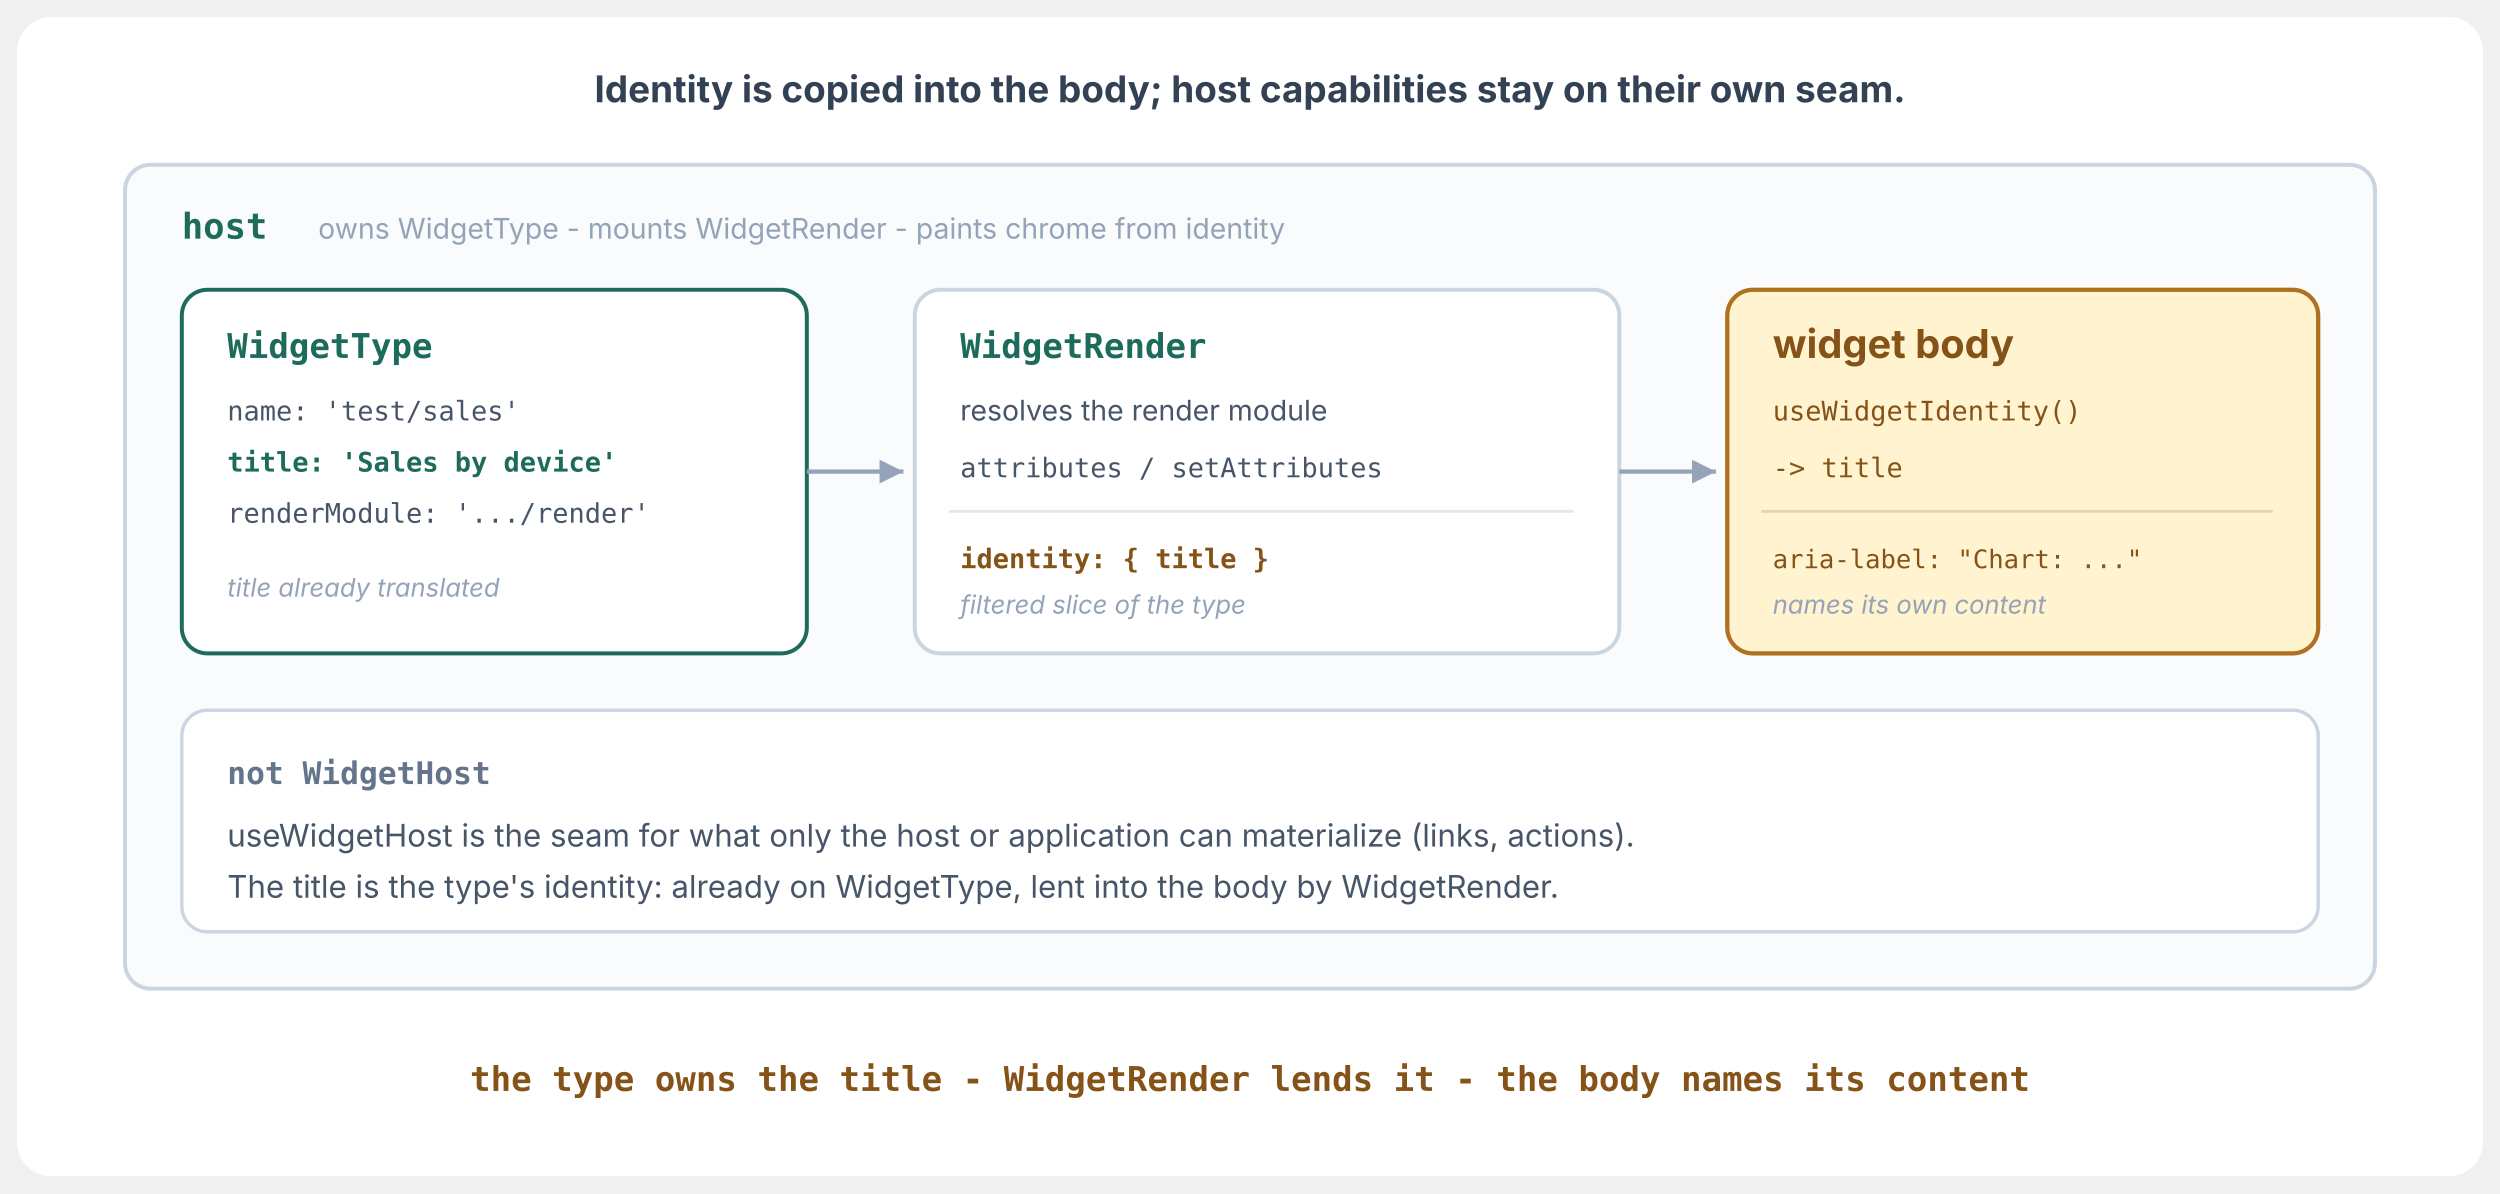
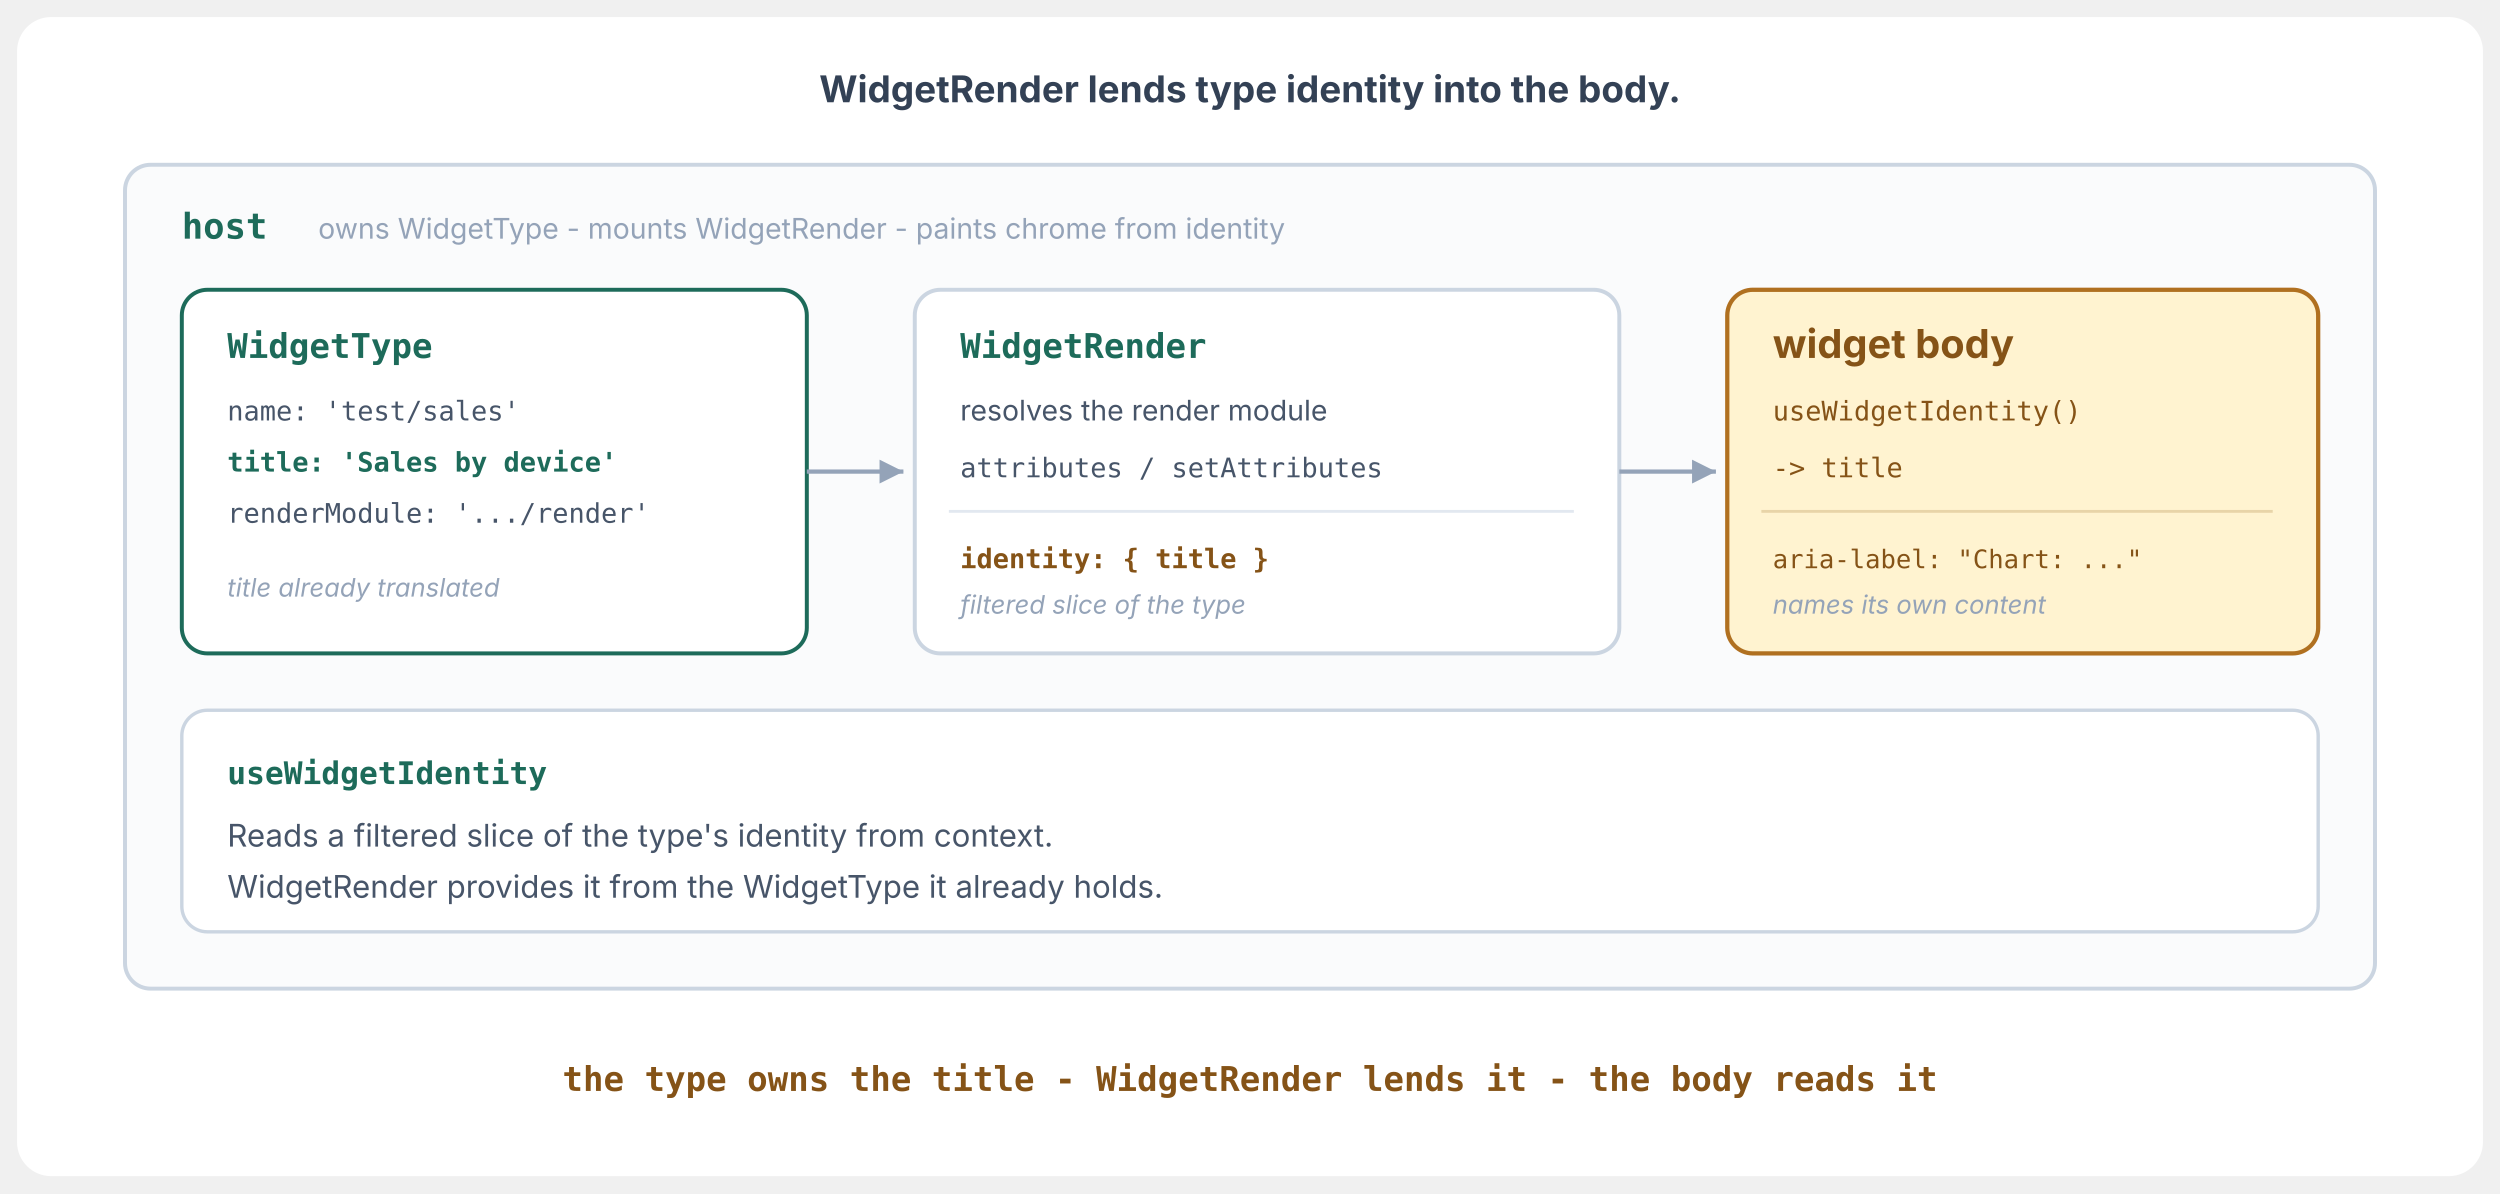
- <svg xmlns="http://www.w3.org/2000/svg" viewBox="0 0 880 420" role="img" aria-label="WidgetRender holds the resolved WidgetType, including its translated title. It mounts the render module with attributes and setAttributes, and lends the subtree a filtered identity context. The widget body reads useWidgetIdentity for the title. Host capabilities such as links stay on a separate seam.">
+ <svg xmlns="http://www.w3.org/2000/svg" viewBox="0 0 880 420" role="img" aria-label="WidgetRender holds the resolved WidgetType, including its translated title. It mounts the render module with attributes and setAttributes, and lends the subtree a filtered identity context. The widget body reads useWidgetIdentity for the title.">
  <defs>
    <marker id="arrow-wi" viewBox="0 0 10 10" refX="8" refY="5" markerWidth="7" markerHeight="7" orient="auto-start-reverse">
      <path d="M 0 1 L 8 5 L 0 9 z" fill="#94a3b8" />
    </marker>
  </defs>
  <rect x="6" y="6" width="868" height="408" rx="12" fill="#ffffff" />
-   <text x="440" y="36" text-anchor="middle" font-family="-apple-system, system-ui, sans-serif" font-size="13" font-weight="700" fill="#334155">Identity is copied into the body; host capabilities stay on their own seam.</text>
+   <text x="440" y="36" text-anchor="middle" font-family="-apple-system, system-ui, sans-serif" font-size="13" font-weight="700" fill="#334155">WidgetRender lends type identity into the body.</text>
  <rect x="44" y="58" width="792" height="290" rx="9" fill="#fafbfc" stroke="#cbd5e1" stroke-width="1.4" />
  <text x="64" y="84" font-family="ui-monospace, SFMono-Regular, monospace" font-size="12.5" font-weight="700" fill="#1d6b5a">host</text>
  <text x="112" y="84" font-family="-apple-system, system-ui, sans-serif" font-size="10" fill="#94a3b8">owns WidgetType - mounts WidgetRender - paints chrome from identity</text>
  <rect x="64" y="102" width="220" height="128" rx="9" fill="#ffffff" stroke="#1d6b5a" stroke-width="1.4" />
  <text x="80" y="126" font-family="ui-monospace, SFMono-Regular, monospace" font-size="12" font-weight="700" fill="#1d6b5a">WidgetType</text>
  <text x="80" y="148" font-family="ui-monospace, SFMono-Regular, monospace" font-size="9.5" fill="#475569">name: 'test/sales'</text>
  <text x="80" y="166" font-family="ui-monospace, SFMono-Regular, monospace" font-size="9.5" font-weight="700" fill="#1d6b5a">title: 'Sales by device'</text>
  <text x="80" y="184" font-family="ui-monospace, SFMono-Regular, monospace" font-size="9.5" fill="#475569">renderModule: '.../render'</text>
  <text x="80" y="210" font-family="-apple-system, system-ui, sans-serif" font-size="9" font-style="italic" fill="#94a3b8">title already translated</text>
  <line x1="284" y1="166" x2="318" y2="166" stroke="#94a3b8" stroke-width="1.5" marker-end="url(#arrow-wi)" />
  <rect x="322" y="102" width="248" height="128" rx="9" fill="#ffffff" stroke="#cbd5e1" stroke-width="1.4" />
  <text x="338" y="126" font-family="ui-monospace, SFMono-Regular, monospace" font-size="12" font-weight="700" fill="#1d6b5a">WidgetRender</text>
  <text x="338" y="148" font-family="-apple-system, system-ui, sans-serif" font-size="10" fill="#475569">resolves the render module</text>
  <text x="338" y="168" font-family="ui-monospace, SFMono-Regular, monospace" font-size="9.5" fill="#475569">attributes / setAttributes</text>
  <line x1="334" y1="180" x2="554" y2="180" stroke="#e2e8f0" stroke-width="1" />
  <text x="338" y="200" font-family="ui-monospace, SFMono-Regular, monospace" font-size="9.5" font-weight="700" fill="#855317">identity: { title }</text>
  <text x="338" y="216" font-family="-apple-system, system-ui, sans-serif" font-size="9" font-style="italic" fill="#94a3b8">filtered slice of the type</text>
  <line x1="570" y1="166" x2="604" y2="166" stroke="#94a3b8" stroke-width="1.5" marker-end="url(#arrow-wi)" />
  <rect x="608" y="102" width="208" height="128" rx="9" fill="#fff3d0" stroke="#b07020" stroke-width="1.5" />
  <text x="624" y="126" font-family="-apple-system, system-ui, sans-serif" font-size="14" font-weight="700" fill="#855317">widget body</text>
  <text x="624" y="148" font-family="ui-monospace, SFMono-Regular, monospace" font-size="9.5" fill="#855317">useWidgetIdentity()</text>
  <text x="624" y="168" font-family="ui-monospace, SFMono-Regular, monospace" font-size="9.5" fill="#855317">-&gt; title</text>
  <line x1="620" y1="180" x2="800" y2="180" stroke="#e8d4a8" stroke-width="1" />
  <text x="624" y="200" font-family="ui-monospace, SFMono-Regular, monospace" font-size="9" fill="#855317">aria-label: "Chart: ..."</text>
  <text x="624" y="216" font-family="-apple-system, system-ui, sans-serif" font-size="9" font-style="italic" fill="#94a3b8">names its own content</text>
  <rect x="64" y="250" width="752" height="78" rx="9" fill="#ffffff" stroke="#cbd5e1" stroke-width="1.2" />
-   <text x="80" y="276" font-family="ui-monospace, SFMono-Regular, monospace" font-size="11" font-weight="700" fill="#64748b">not WidgetHost</text>
-   <text x="80" y="298" font-family="-apple-system, system-ui, sans-serif" font-size="11" fill="#475569">useWidgetHost is the seam for what only the host or application can materialize (links, actions).</text>
-   <text x="80" y="316" font-family="-apple-system, system-ui, sans-serif" font-size="11" fill="#475569">The title is the type's identity: already on WidgetType, lent into the body by WidgetRender.</text>
-   <text x="440" y="384" text-anchor="middle" font-family="ui-monospace, SFMono-Regular, monospace" font-size="12" font-weight="700" fill="#855317">the type owns the title - WidgetRender lends it - the body names its content</text>
+   <text x="80" y="276" font-family="ui-monospace, SFMono-Regular, monospace" font-size="11" font-weight="700" fill="#1d6b5a">useWidgetIdentity</text>
+   <text x="80" y="298" font-family="-apple-system, system-ui, sans-serif" font-size="11" fill="#475569">Reads a filtered slice of the type's identity from context.</text>
+   <text x="80" y="316" font-family="-apple-system, system-ui, sans-serif" font-size="11" fill="#475569">WidgetRender provides it from the WidgetType it already holds.</text>
+   <text x="440" y="384" text-anchor="middle" font-family="ui-monospace, SFMono-Regular, monospace" font-size="12" font-weight="700" fill="#855317">the type owns the title - WidgetRender lends it - the body reads it</text>
</svg>
